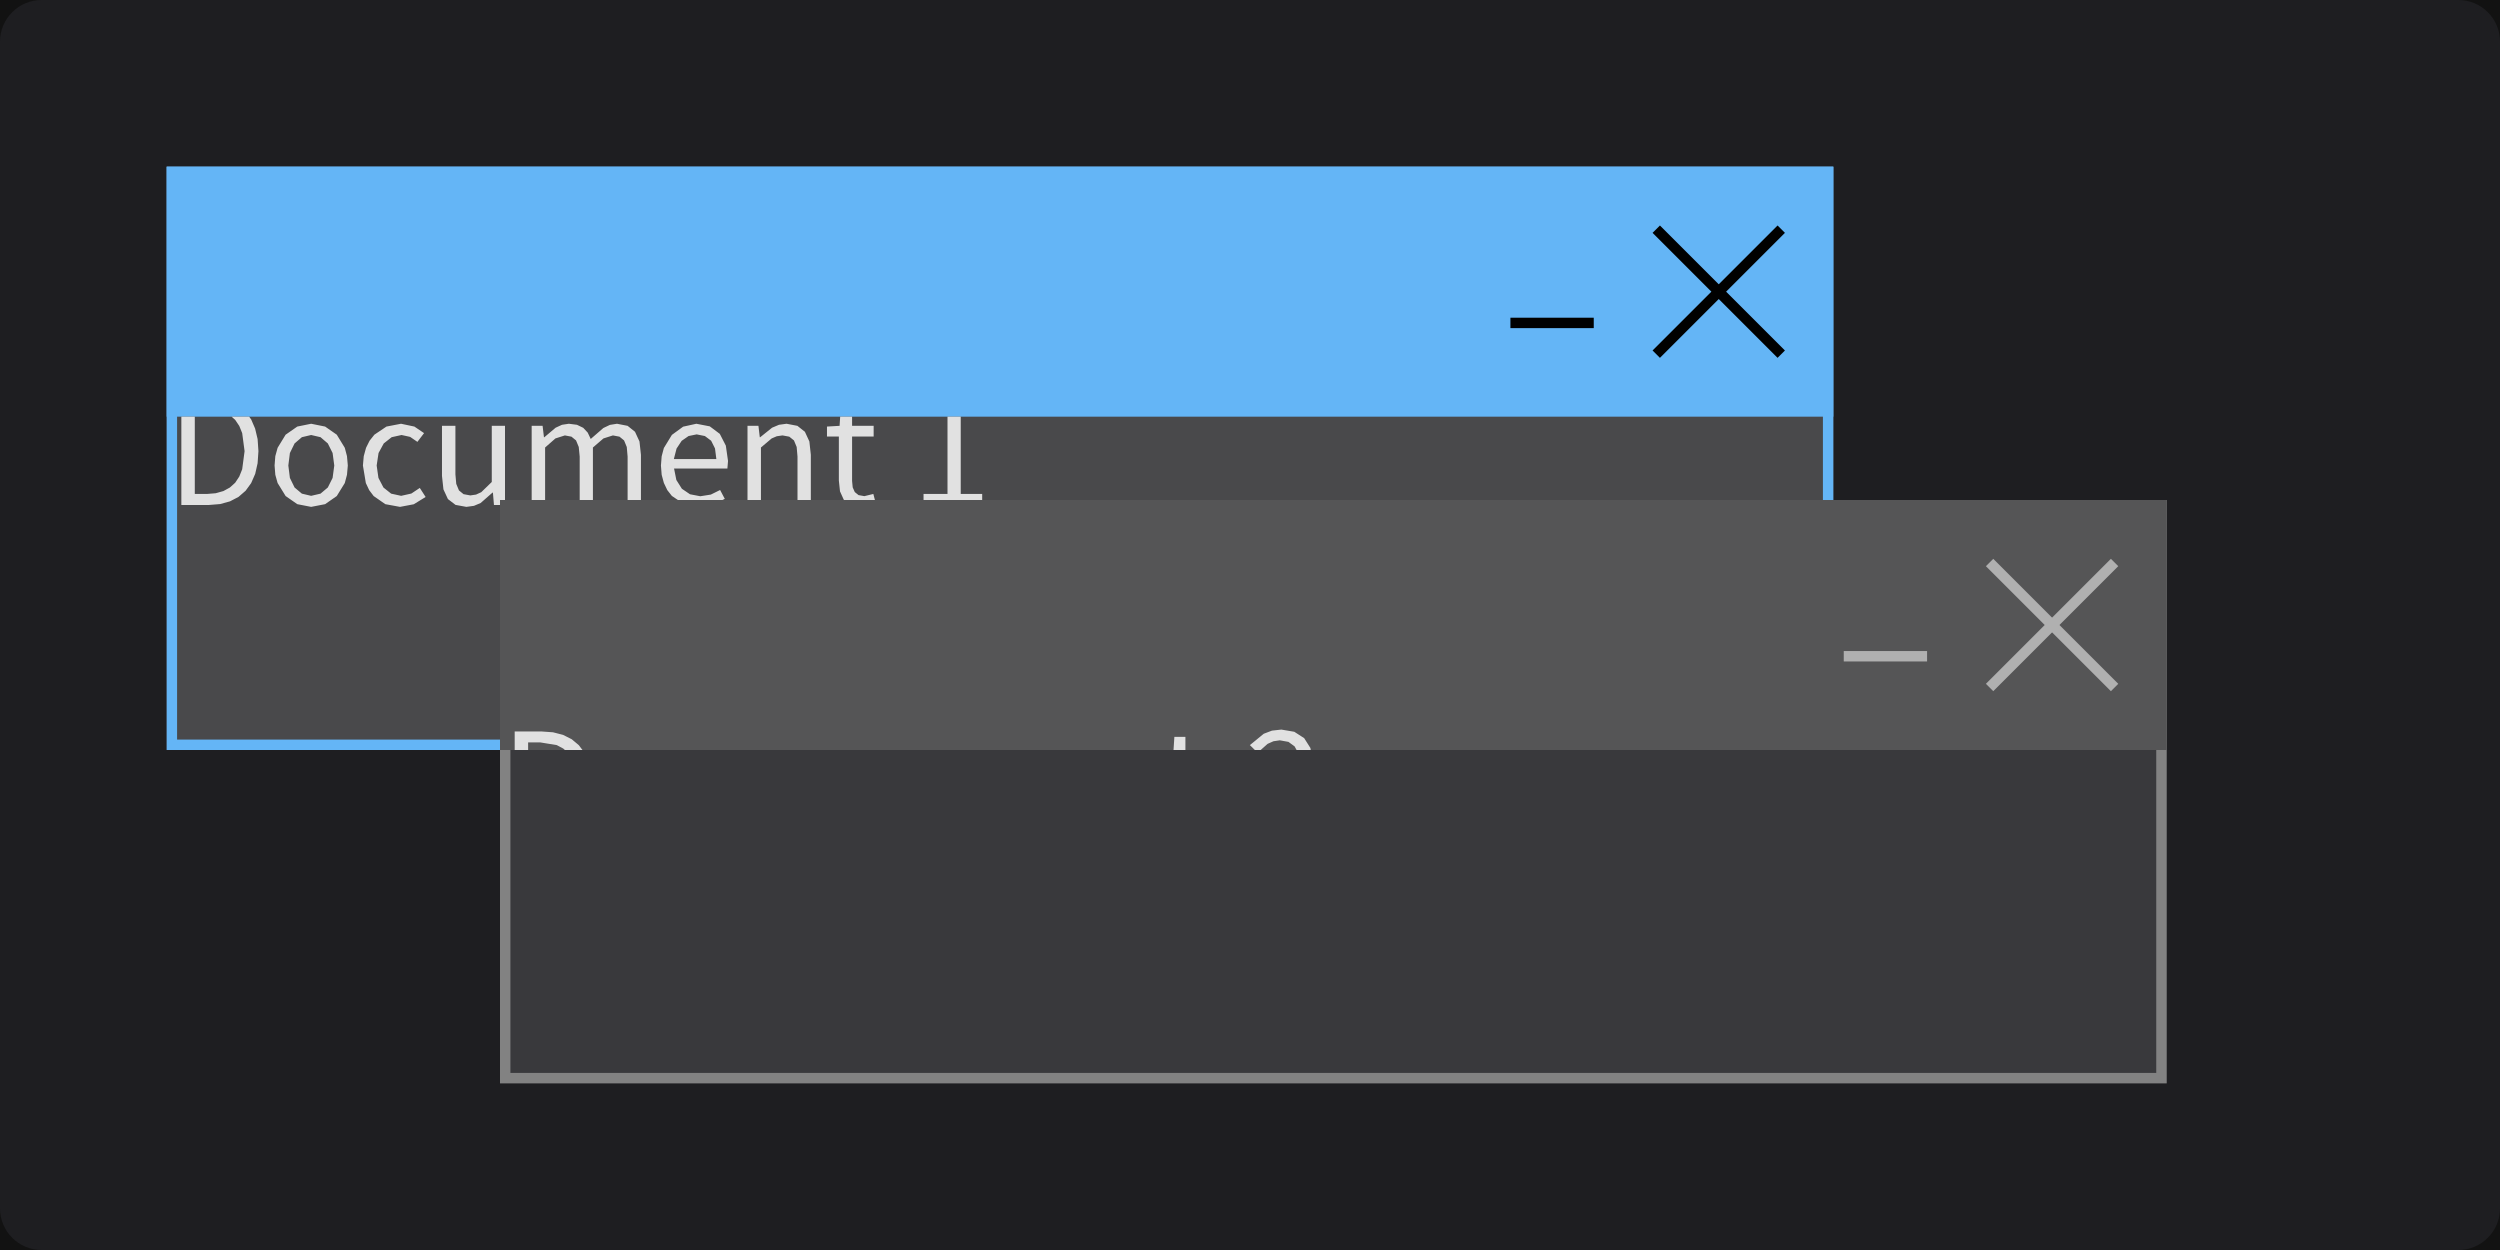
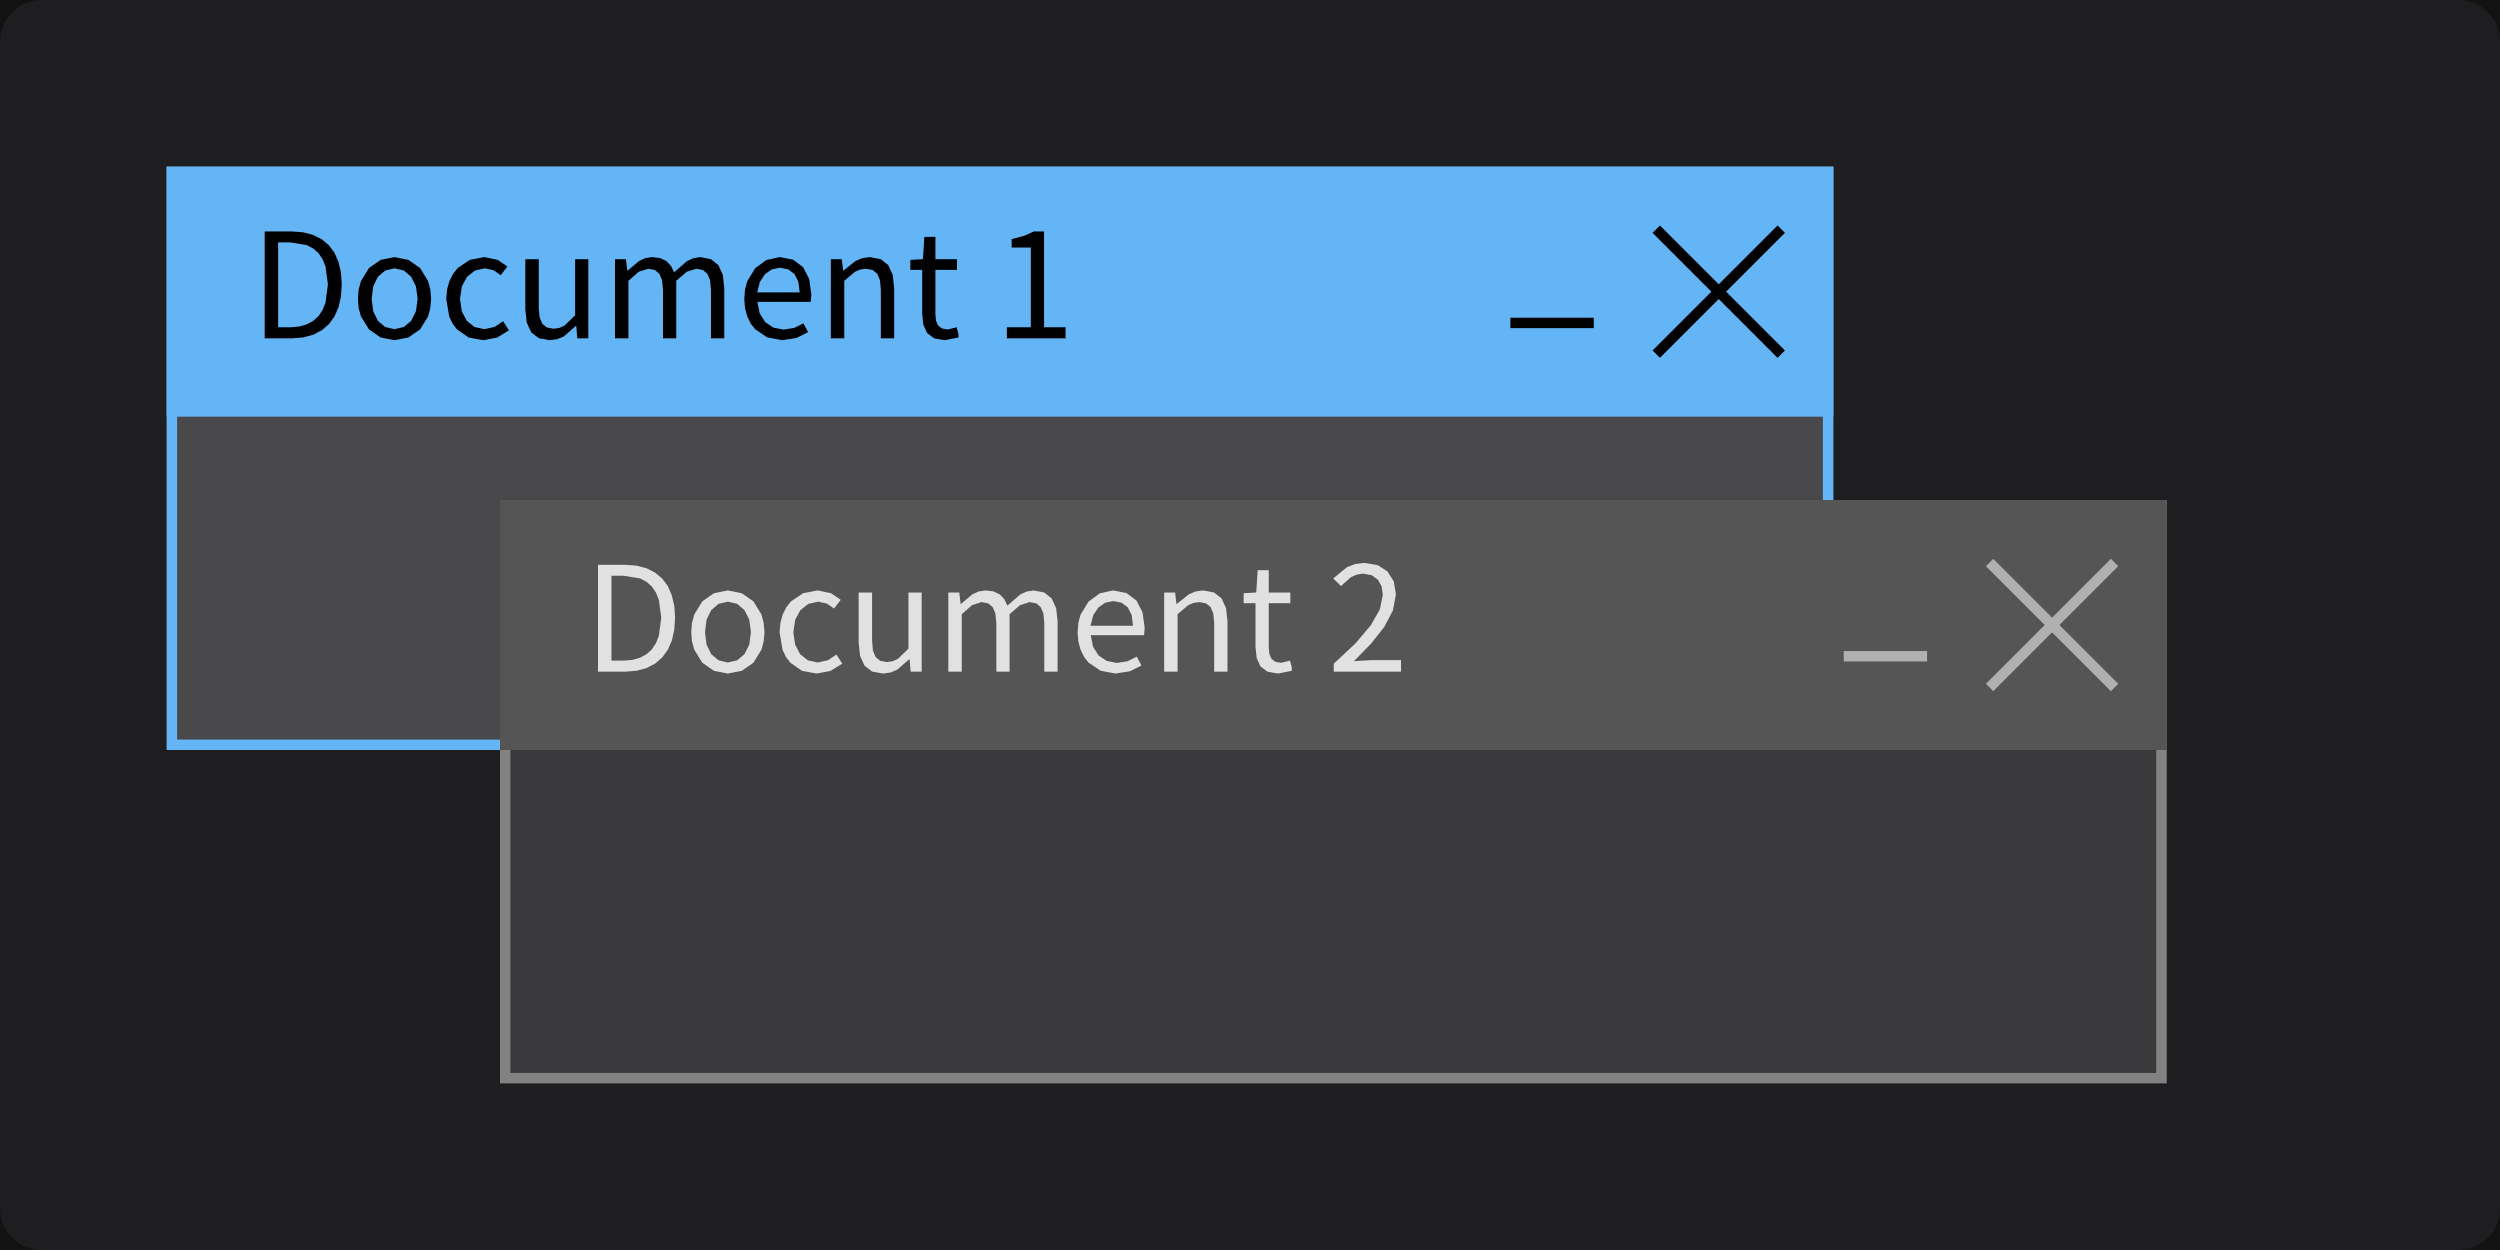
<svg xmlns="http://www.w3.org/2000/svg" width="240" height="120" viewBox="0 0 240 120">
  <rect x="0" y="0" width="240" height="120" fill="rgba(18,18,18,1.00)" />
  <rect x="0" y="0" width="240" height="120" rx="4" ry="4" fill="rgba(30,30,33,1.00)" />
  <rect x="16" y="16" width="160" height="56" fill="rgba(73,73,75,1.00)" />
  <rect x="16.5" y="16.5" width="159" height="55" fill="none" stroke="rgba(100,181,246,1.00)" stroke-width="1" />
  <rect x="16" y="16" width="160" height="24" fill="rgba(100,181,246,1.00)" />
+   <path d="M30.90 31.70L31.58 31.11L32.11 30.38L32.50 29.49L32.73 28.47L32.81 27.31L32.73 26.15L32.49 25.14L32.11 24.26L31.57 23.54L30.89 22.97L30.06 22.55L29.09 22.30L27.98 22.22L25.41 22.22L25.41 32.48L28.03 32.48L29.13 32.39L30.08 32.13ZM30.07 23.86L30.58 24.31L30.97 24.89L31.25 25.58L31.48 27.31L31.25 29.05L30.97 29.75L30.58 30.34L30.07 30.80L29.45 31.14L28.71 31.35L27.86 31.42L26.70 31.42L26.70 23.27L27.86 23.27L29.45 23.53ZM41.31 29.58L41.39 28.69L41.31 27.79L41.10 26.99L40.33 25.73L39.21 24.95L37.87 24.68L36.54 24.95L35.42 25.73L34.65 26.99L34.43 27.79L34.36 28.69L34.43 29.58L34.65 30.37L35.42 31.62L36.54 32.40L37.87 32.66L37.87 32.66L39.21 32.40L40.33 31.62L41.10 30.37ZM35.68 28.69L35.83 27.49L36.28 26.57L36.98 25.97L37.87 25.76L38.77 25.97L39.47 26.57L39.93 27.49L40.09 28.69L39.93 29.88L39.47 30.80L38.77 31.39L37.87 31.60L37.87 31.60L36.98 31.39L36.28 30.80L35.83 29.88ZM47.49 31.38L46.51 31.60L45.55 31.39L44.81 30.80L44.33 29.88L44.16 28.69L44.34 27.49L44.84 26.57L45.60 25.97L46.55 25.76L47.37 25.94L48.07 26.42L48.71 25.58L47.78 24.95L46.50 24.68L45.10 24.95L43.94 25.73L43.48 26.31L43.14 26.99L42.92 27.79L42.84 28.69L43.12 30.37L43.44 31.05L43.87 31.62L44.99 32.40L46.40 32.66L46.40 32.66L47.72 32.41L48.86 31.71L48.30 30.84ZM55.32 31.29L55.42 32.48L56.48 32.48L56.48 24.88L55.21 24.88L55.21 30.27L54.20 31.25L53.70 31.48L53.15 31.56L52.50 31.44L52.06 31.08L51.80 30.45L51.72 29.54L51.72 24.88L50.43 24.88L50.43 29.69L50.57 30.98L51.00 31.91L51.73 32.47L52.77 32.66L52.77 32.66L53.50 32.56L54.14 32.29L55.28 31.29ZM62.23 25.80L62.86 25.92L63.30 26.28L63.56 26.91L63.65 27.83L63.65 32.48L64.92 32.48L64.92 26.96L65.93 26.09L66.84 25.80L67.47 25.92L67.91 26.28L68.17 26.91L68.25 27.83L68.25 32.48L69.53 32.48L69.53 27.66L69.39 26.38L68.96 25.45L68.25 24.88L67.23 24.68L66.55 24.79L65.92 25.09L64.71 26.14L64.42 25.53L63.99 25.07L63.39 24.78L62.61 24.68L61.95 24.78L61.34 25.06L60.25 25.98L60.22 25.98L60.09 24.88L59.04 24.88L59.04 32.48L60.33 32.48L60.33 26.96L61.32 26.09ZM76.24 31.48L75.23 31.64L74.24 31.45L73.46 30.92L72.93 30.08L72.71 28.98L77.83 28.98L77.89 28.25L77.68 26.78L77.10 25.65L76.14 24.93L74.85 24.68L73.58 24.96L72.50 25.75L71.73 27.01L71.52 27.80L71.45 28.69L71.52 29.58L71.73 30.36L72.06 31.05L72.50 31.61L73.66 32.39L75.09 32.66L75.09 32.66L76.47 32.44L77.58 31.89L77.13 31.04ZM74.88 25.70L75.67 25.86L76.27 26.31L76.64 27.05L76.77 28.07L72.69 28.07L72.95 27.06L73.44 26.32L74.10 25.86ZM82.57 25.88L83.12 25.80L83.77 25.92L84.22 26.28L84.48 26.91L84.56 27.83L84.56 32.48L85.84 32.48L85.84 27.66L85.70 26.38L85.27 25.45L84.55 24.88L83.51 24.68L82.78 24.78L82.12 25.06L80.97 25.98L80.94 25.98L80.81 24.88L79.76 24.88L79.76 32.48L81.05 32.48L81.05 26.96L82.08 26.09ZM90.98 31.63L90.42 31.53L90.06 31.24L89.86 30.79L89.80 30.17L89.80 25.91L91.87 25.91L91.87 24.88L89.80 24.88L89.80 22.74L88.74 22.74L88.60 24.88L87.39 24.95L87.39 25.91L88.53 25.91L88.53 30.13L88.64 31.17L89.00 31.97L89.67 32.48L90.68 32.66L90.68 32.66L92.01 32.40L92.01 32.07L91.84 31.42ZM100.23 22.22L99.25 22.22L98.32 22.64L97.12 22.95L97.12 23.76L98.96 23.76L98.96 31.42L96.66 31.42L96.66 32.48L102.29 32.48L102.29 31.42L100.23 31.42Z" fill="rgba(0,0,0,1.00)" fill-rule="nonzero" data-text="1" />
  <line x1="159" y1="22" x2="171" y2="34" stroke="rgba(0,0,0,1.00)" stroke-width="1" />
  <line x1="171" y1="22" x2="159" y2="34" stroke="rgba(0,0,0,1.00)" stroke-width="1" />
  <line x1="145" y1="31" x2="153" y2="31" stroke="rgba(0,0,0,1.00)" stroke-width="1" />
-   <clipPath id="clip_0">
-     <rect x="16" y="40" width="160" height="32" />
-   </clipPath>
-   <g clip-path="url(#clip_0)">
-     <path d="M22.90 47.70L23.58 47.11L24.11 46.38L24.50 45.49L24.73 44.47L24.81 43.31L24.73 42.15L24.49 41.14L24.11 40.26L23.57 39.54L22.89 38.97L22.06 38.55L21.09 38.30L19.98 38.22L17.41 38.22L17.41 48.48L20.03 48.48L21.13 48.39L22.08 48.13ZM22.07 39.86L22.58 40.31L22.97 40.89L23.25 41.58L23.48 43.31L23.25 45.05L22.97 45.75L22.58 46.34L22.07 46.80L21.45 47.14L20.71 47.35L19.86 47.42L18.70 47.42L18.70 39.27L19.86 39.27L21.45 39.53ZM33.31 45.58L33.39 44.69L33.31 43.79L33.10 42.99L32.33 41.73L31.21 40.95L29.87 40.68L28.54 40.95L27.42 41.73L26.65 42.99L26.43 43.79L26.36 44.69L26.43 45.58L26.65 46.37L27.42 47.62L28.54 48.40L29.87 48.66L29.87 48.66L31.21 48.40L32.33 47.62L33.10 46.37ZM27.68 44.69L27.83 43.49L28.28 42.57L28.98 41.97L29.87 41.76L30.77 41.97L31.47 42.57L31.93 43.49L32.09 44.69L31.93 45.88L31.47 46.80L30.77 47.39L29.87 47.60L29.87 47.60L28.98 47.39L28.28 46.80L27.83 45.88ZM39.49 47.38L38.51 47.60L37.55 47.39L36.81 46.80L36.33 45.88L36.16 44.69L36.34 43.49L36.84 42.57L37.60 41.97L38.55 41.76L39.37 41.94L40.07 42.42L40.71 41.58L39.78 40.95L38.50 40.68L37.10 40.95L35.94 41.73L35.48 42.31L35.14 42.99L34.92 43.79L34.84 44.69L35.12 46.37L35.44 47.05L35.87 47.62L36.99 48.40L38.40 48.66L38.40 48.66L39.72 48.41L40.86 47.71L40.30 46.84ZM47.32 47.29L47.42 48.48L48.48 48.48L48.48 40.88L47.21 40.88L47.21 46.27L46.20 47.25L45.70 47.48L45.15 47.56L44.50 47.44L44.06 47.08L43.80 46.45L43.72 45.54L43.72 40.88L42.43 40.88L42.43 45.69L42.57 46.98L43.00 47.91L43.73 48.47L44.77 48.66L44.77 48.66L45.50 48.56L46.14 48.29L47.28 47.29ZM54.23 41.80L54.86 41.92L55.30 42.28L55.56 42.91L55.65 43.83L55.65 48.48L56.92 48.48L56.92 42.96L57.93 42.09L58.84 41.80L59.47 41.92L59.91 42.28L60.17 42.91L60.25 43.83L60.25 48.48L61.53 48.48L61.53 43.66L61.39 42.38L60.96 41.45L60.25 40.88L59.23 40.68L58.55 40.79L57.92 41.09L56.71 42.14L56.42 41.53L55.99 41.07L55.39 40.78L54.61 40.68L53.95 40.78L53.34 41.06L52.25 41.98L52.22 41.98L52.09 40.88L51.04 40.88L51.04 48.48L52.33 48.48L52.33 42.96L53.32 42.09ZM68.24 47.48L67.23 47.64L66.24 47.45L65.46 46.92L64.93 46.08L64.71 44.98L69.83 44.98L69.89 44.25L69.68 42.78L69.10 41.65L68.14 40.93L66.85 40.68L65.58 40.96L64.50 41.75L63.73 43.01L63.52 43.80L63.45 44.69L63.52 45.58L63.73 46.36L64.06 47.05L64.50 47.61L65.66 48.39L67.09 48.66L67.09 48.66L68.47 48.44L69.58 47.89L69.13 47.04ZM66.88 41.70L67.67 41.86L68.27 42.31L68.64 43.05L68.77 44.07L64.69 44.07L64.95 43.06L65.44 42.32L66.10 41.86ZM74.57 41.88L75.12 41.80L75.77 41.92L76.22 42.28L76.48 42.91L76.56 43.83L76.56 48.48L77.84 48.48L77.84 43.66L77.70 42.38L77.27 41.45L76.55 40.88L75.51 40.68L74.78 40.78L74.12 41.06L72.97 41.98L72.94 41.98L72.81 40.88L71.76 40.88L71.76 48.48L73.05 48.48L73.05 42.96L74.08 42.09ZM82.98 47.63L82.42 47.53L82.06 47.24L81.86 46.79L81.80 46.17L81.80 41.91L83.87 41.91L83.87 40.88L81.80 40.88L81.80 38.74L80.74 38.74L80.60 40.88L79.39 40.95L79.39 41.91L80.53 41.91L80.53 46.13L80.64 47.17L81.00 47.97L81.67 48.48L82.68 48.66L82.68 48.66L84.01 48.40L84.01 48.07L83.84 47.42ZM92.23 38.22L91.25 38.22L90.32 38.64L89.12 38.95L89.12 39.76L90.96 39.76L90.96 47.42L88.66 47.42L88.66 48.48L94.29 48.48L94.29 47.42L92.23 47.42Z" fill="rgba(225,225,225,1.00)" fill-rule="nonzero" data-text="1" />
-   </g>
  <rect x="48" y="48" width="160" height="56" fill="rgba(57,57,60,1.00)" />
  <rect x="48.5" y="48.5" width="159" height="55" fill="none" stroke="rgba(130,130,130,1.00)" stroke-width="1" />
  <rect x="48" y="48" width="160" height="24" fill="rgba(85,85,86,1.00)" />
+   <path d="M62.90 63.70L63.58 63.11L64.11 62.38L64.50 61.49L64.73 60.47L64.81 59.31L64.73 58.15L64.49 57.14L64.11 56.26L63.57 55.54L62.89 54.97L62.06 54.55L61.09 54.30L59.98 54.22L57.41 54.22L57.41 64.48L60.03 64.48L61.13 64.39L62.08 64.13ZM62.07 55.86L62.58 56.31L62.97 56.89L63.25 57.58L63.48 59.31L63.25 61.05L62.97 61.75L62.58 62.34L62.07 62.80L61.45 63.14L60.71 63.35L59.86 63.42L58.70 63.42L58.70 55.27L59.86 55.27L61.45 55.53ZM73.31 61.58L73.39 60.69L73.31 59.79L73.10 58.99L72.33 57.73L71.21 56.95L69.87 56.68L68.54 56.95L67.42 57.73L66.65 58.99L66.43 59.79L66.36 60.69L66.43 61.58L66.65 62.37L67.42 63.62L68.54 64.40L69.87 64.66L69.87 64.66L71.21 64.40L72.33 63.62L73.10 62.37ZM67.68 60.69L67.83 59.49L68.28 58.57L68.98 57.97L69.87 57.76L70.77 57.97L71.47 58.57L71.93 59.49L72.09 60.69L71.93 61.88L71.47 62.80L70.77 63.39L69.87 63.60L69.87 63.60L68.98 63.39L68.28 62.80L67.83 61.88ZM79.49 63.38L78.51 63.60L77.55 63.39L76.81 62.80L76.33 61.88L76.16 60.69L76.34 59.49L76.84 58.57L77.60 57.97L78.55 57.76L79.37 57.94L80.07 58.42L80.71 57.58L79.78 56.95L78.50 56.68L77.10 56.95L75.94 57.73L75.48 58.31L75.14 58.99L74.92 59.79L74.84 60.69L75.12 62.37L75.44 63.05L75.87 63.62L76.99 64.40L78.40 64.66L78.40 64.66L79.72 64.41L80.86 63.71L80.30 62.84ZM87.32 63.29L87.42 64.48L88.48 64.48L88.48 56.88L87.21 56.88L87.21 62.27L86.20 63.25L85.70 63.48L85.15 63.56L84.50 63.44L84.06 63.08L83.80 62.45L83.72 61.54L83.72 56.88L82.43 56.88L82.43 61.69L82.57 62.98L83.00 63.91L83.73 64.47L84.77 64.66L84.77 64.66L85.50 64.56L86.14 64.29L87.28 63.29ZM94.23 57.80L94.86 57.92L95.30 58.28L95.56 58.91L95.65 59.83L95.65 64.48L96.92 64.48L96.92 58.96L97.93 58.09L98.84 57.80L99.47 57.92L99.91 58.28L100.17 58.91L100.25 59.83L100.25 64.48L101.53 64.48L101.53 59.66L101.39 58.38L100.96 57.45L100.25 56.88L99.23 56.68L98.55 56.79L97.92 57.09L96.71 58.14L96.42 57.53L95.99 57.07L95.39 56.78L94.61 56.68L93.95 56.78L93.34 57.06L92.25 57.98L92.22 57.98L92.09 56.88L91.04 56.88L91.04 64.48L92.33 64.48L92.33 58.96L93.32 58.09ZM108.24 63.48L107.23 63.64L106.24 63.45L105.46 62.92L104.93 62.08L104.71 60.98L109.83 60.98L109.89 60.25L109.68 58.78L109.10 57.65L108.14 56.93L106.85 56.68L105.58 56.96L104.50 57.75L103.73 59.01L103.52 59.80L103.45 60.69L103.52 61.58L103.73 62.36L104.06 63.05L104.50 63.61L105.66 64.39L107.09 64.66L107.09 64.66L108.47 64.44L109.58 63.89L109.13 63.04ZM106.88 57.70L107.67 57.86L108.27 58.31L108.64 59.05L108.77 60.07L104.69 60.07L104.95 59.06L105.44 58.32L106.10 57.86ZM114.57 57.88L115.12 57.80L115.77 57.92L116.22 58.28L116.48 58.91L116.56 59.83L116.56 64.48L117.84 64.48L117.84 59.66L117.70 58.38L117.27 57.45L116.55 56.88L115.51 56.68L114.78 56.78L114.12 57.06L112.97 57.98L112.94 57.98L112.81 56.88L111.76 56.88L111.76 64.48L113.05 64.48L113.05 58.96L114.08 58.09ZM122.98 63.63L122.42 63.53L122.06 63.24L121.86 62.79L121.80 62.17L121.80 57.91L123.87 57.91L123.87 56.88L121.80 56.88L121.80 54.74L120.74 54.74L120.60 56.88L119.39 56.95L119.39 57.91L120.53 57.91L120.53 62.13L120.64 63.17L121.00 63.97L121.67 64.48L122.68 64.66L122.68 64.66L124.01 64.40L124.01 64.07L123.84 63.42ZM129.98 63.47L131.62 61.79L132.90 60.17L133.72 58.60L134.01 57.05L133.80 55.81L133.20 54.86L132.25 54.25L131.01 54.04L130.11 54.14L129.32 54.44L127.99 55.53L128.73 56.26L129.69 55.41L130.25 55.16L130.86 55.07L131.69 55.22L132.28 55.65L132.63 56.29L132.75 57.10L132.47 58.49L131.60 60.02L130.14 61.75L128.04 63.72L128.04 64.48L134.50 64.48L134.50 63.37L131.66 63.37Z" fill="rgba(225,225,225,1.00)" fill-rule="nonzero" data-text="1" />
  <line x1="191" y1="54" x2="203" y2="66" stroke="rgba(176,176,176,1.00)" stroke-width="1" />
  <line x1="203" y1="54" x2="191" y2="66" stroke="rgba(176,176,176,1.00)" stroke-width="1" />
  <line x1="177" y1="63" x2="185" y2="63" stroke="rgba(176,176,176,1.00)" stroke-width="1" />
-   <clipPath id="clip_0">
-     <rect x="48" y="72" width="160" height="32" />
-   </clipPath>
-   <g clip-path="url(#clip_0)">
-     <path d="M54.90 79.70L55.58 79.11L56.11 78.38L56.50 77.49L56.73 76.47L56.81 75.31L56.73 74.15L56.49 73.14L56.11 72.26L55.57 71.54L54.89 70.97L54.06 70.55L53.09 70.30L51.98 70.22L49.41 70.22L49.41 80.48L52.03 80.48L53.13 80.39L54.08 80.13ZM54.07 71.86L54.58 72.31L54.97 72.89L55.25 73.58L55.48 75.31L55.25 77.05L54.97 77.75L54.58 78.34L54.07 78.80L53.45 79.14L52.71 79.35L51.86 79.42L50.70 79.42L50.70 71.27L51.86 71.27L53.45 71.53ZM65.31 77.58L65.39 76.69L65.31 75.79L65.10 74.99L64.33 73.73L63.21 72.95L61.87 72.68L60.54 72.95L59.42 73.73L58.65 74.99L58.43 75.79L58.36 76.69L58.43 77.58L58.65 78.37L59.42 79.62L60.54 80.40L61.87 80.66L61.87 80.66L63.21 80.40L64.33 79.62L65.10 78.37ZM59.68 76.69L59.83 75.49L60.28 74.57L60.98 73.97L61.87 73.76L62.77 73.97L63.47 74.57L63.93 75.49L64.09 76.69L63.93 77.88L63.47 78.80L62.77 79.39L61.87 79.60L61.87 79.60L60.98 79.39L60.28 78.80L59.83 77.88ZM71.49 79.38L70.51 79.60L69.55 79.39L68.81 78.80L68.33 77.88L68.16 76.69L68.34 75.49L68.84 74.57L69.60 73.97L70.55 73.76L71.37 73.94L72.07 74.42L72.71 73.58L71.78 72.95L70.50 72.68L69.10 72.95L67.94 73.73L67.48 74.31L67.14 74.99L66.92 75.79L66.84 76.69L67.12 78.37L67.44 79.05L67.87 79.62L68.99 80.40L70.40 80.66L70.40 80.66L71.72 80.41L72.86 79.71L72.30 78.84ZM79.32 79.29L79.42 80.48L80.48 80.48L80.48 72.88L79.21 72.88L79.21 78.27L78.20 79.25L77.70 79.48L77.15 79.56L76.50 79.44L76.06 79.08L75.80 78.45L75.72 77.54L75.72 72.88L74.43 72.88L74.43 77.69L74.57 78.98L75.00 79.91L75.73 80.47L76.77 80.66L76.77 80.66L77.50 80.56L78.14 80.29L79.28 79.29ZM86.23 73.80L86.86 73.92L87.30 74.28L87.56 74.91L87.65 75.83L87.65 80.48L88.92 80.48L88.92 74.96L89.93 74.09L90.84 73.80L91.47 73.92L91.91 74.28L92.17 74.91L92.25 75.83L92.25 80.48L93.53 80.48L93.53 75.66L93.39 74.38L92.96 73.45L92.25 72.88L91.23 72.68L90.55 72.79L89.92 73.09L88.71 74.14L88.42 73.53L87.99 73.07L87.39 72.78L86.61 72.68L85.95 72.78L85.34 73.06L84.25 73.98L84.22 73.98L84.09 72.88L83.04 72.88L83.04 80.48L84.33 80.48L84.33 74.96L85.32 74.09ZM100.24 79.48L99.23 79.64L98.24 79.45L97.46 78.92L96.93 78.08L96.71 76.98L101.83 76.98L101.89 76.25L101.68 74.78L101.10 73.65L100.14 72.93L98.85 72.68L97.58 72.96L96.50 73.75L95.73 75.01L95.52 75.80L95.45 76.69L95.52 77.58L95.73 78.36L96.06 79.05L96.50 79.61L97.66 80.39L99.09 80.66L99.09 80.66L100.47 80.44L101.58 79.89L101.13 79.04ZM98.88 73.70L99.67 73.86L100.27 74.31L100.64 75.05L100.77 76.07L96.69 76.07L96.95 75.06L97.44 74.32L98.10 73.86ZM106.57 73.88L107.12 73.80L107.77 73.92L108.22 74.28L108.48 74.91L108.56 75.83L108.56 80.48L109.84 80.48L109.84 75.66L109.70 74.38L109.27 73.45L108.55 72.88L107.51 72.68L106.78 72.78L106.12 73.06L104.97 73.98L104.94 73.98L104.81 72.88L103.76 72.88L103.76 80.48L105.05 80.48L105.05 74.96L106.08 74.09ZM114.98 79.63L114.42 79.53L114.06 79.24L113.86 78.79L113.80 78.17L113.80 73.91L115.87 73.91L115.87 72.88L113.80 72.88L113.80 70.74L112.74 70.74L112.60 72.88L111.39 72.95L111.39 73.91L112.53 73.91L112.53 78.13L112.64 79.17L113.00 79.97L113.67 80.48L114.68 80.66L114.68 80.66L116.01 80.40L116.01 80.07L115.84 79.42ZM121.98 79.47L123.62 77.79L124.90 76.18L125.72 74.60L126.01 73.05L125.80 71.81L125.20 70.86L124.25 70.25L123.01 70.04L122.11 70.14L121.32 70.44L119.99 71.53L120.73 72.26L121.69 71.41L122.25 71.16L122.86 71.07L123.69 71.22L124.28 71.65L124.63 72.29L124.75 73.10L124.47 74.49L123.60 76.02L122.14 77.75L120.04 79.72L120.04 80.48L126.50 80.48L126.50 79.37L123.66 79.37Z" fill="rgba(225,225,225,1.00)" fill-rule="nonzero" data-text="1" />
-   </g>
</svg>
